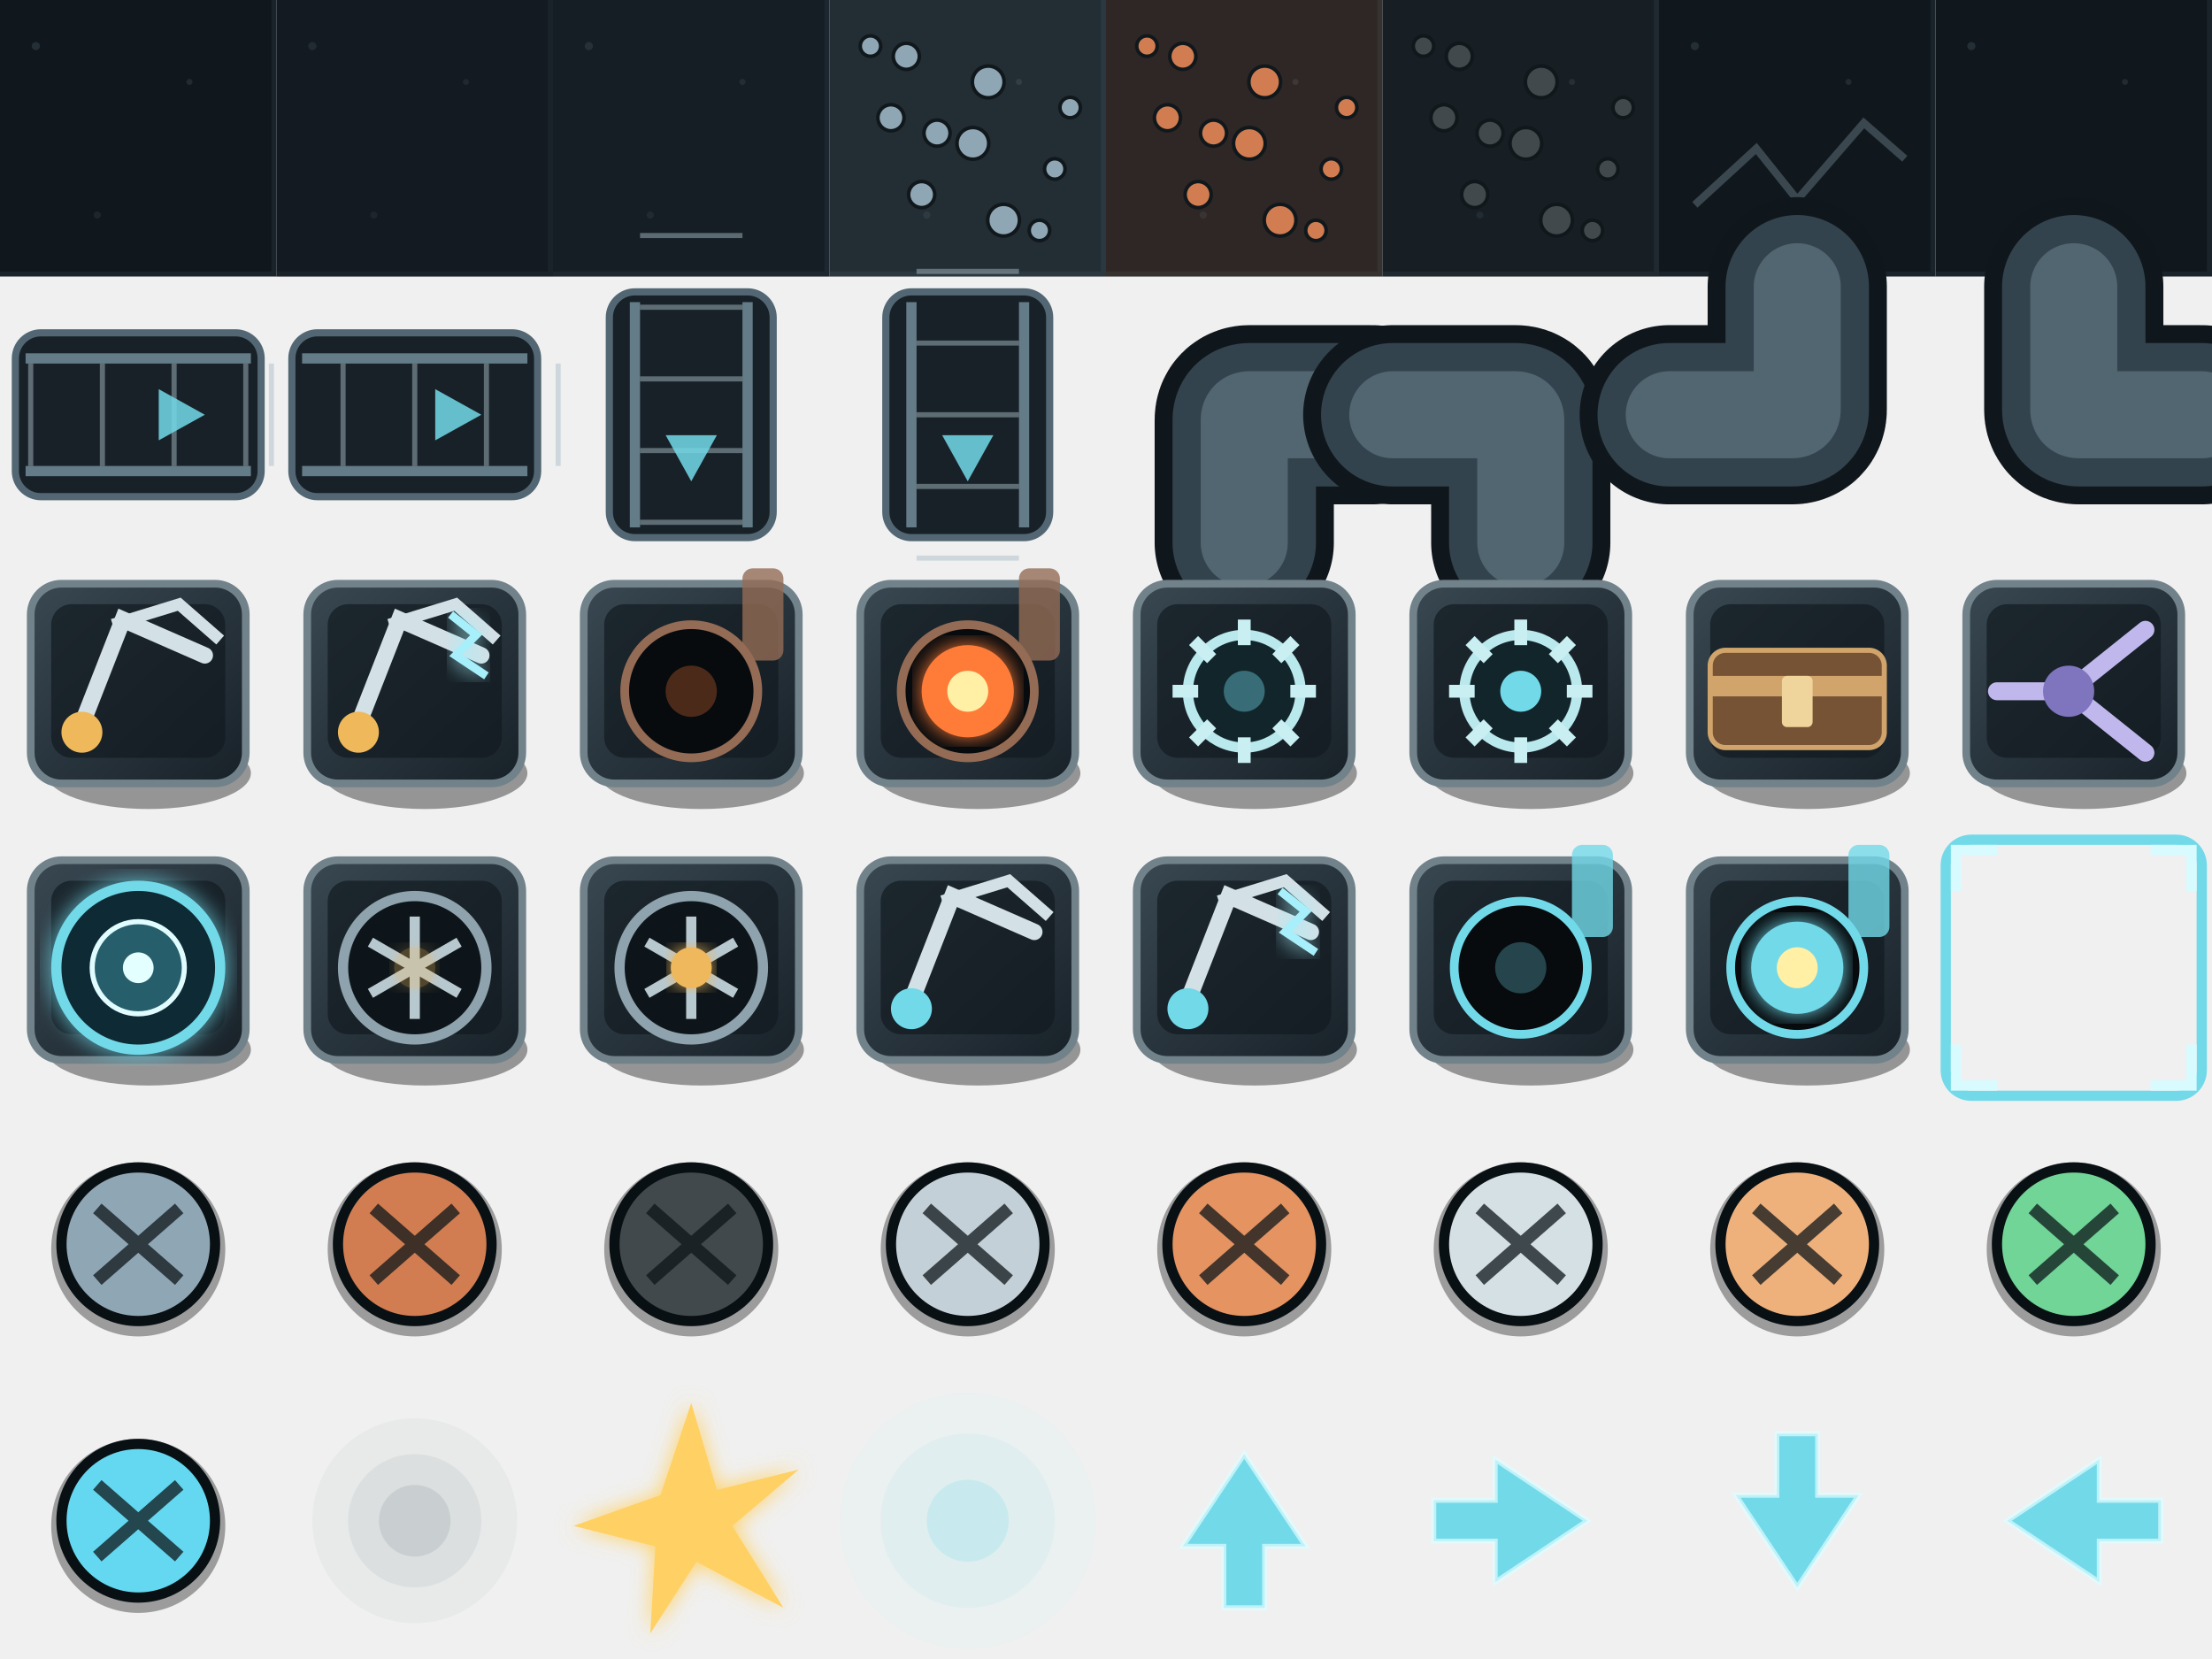
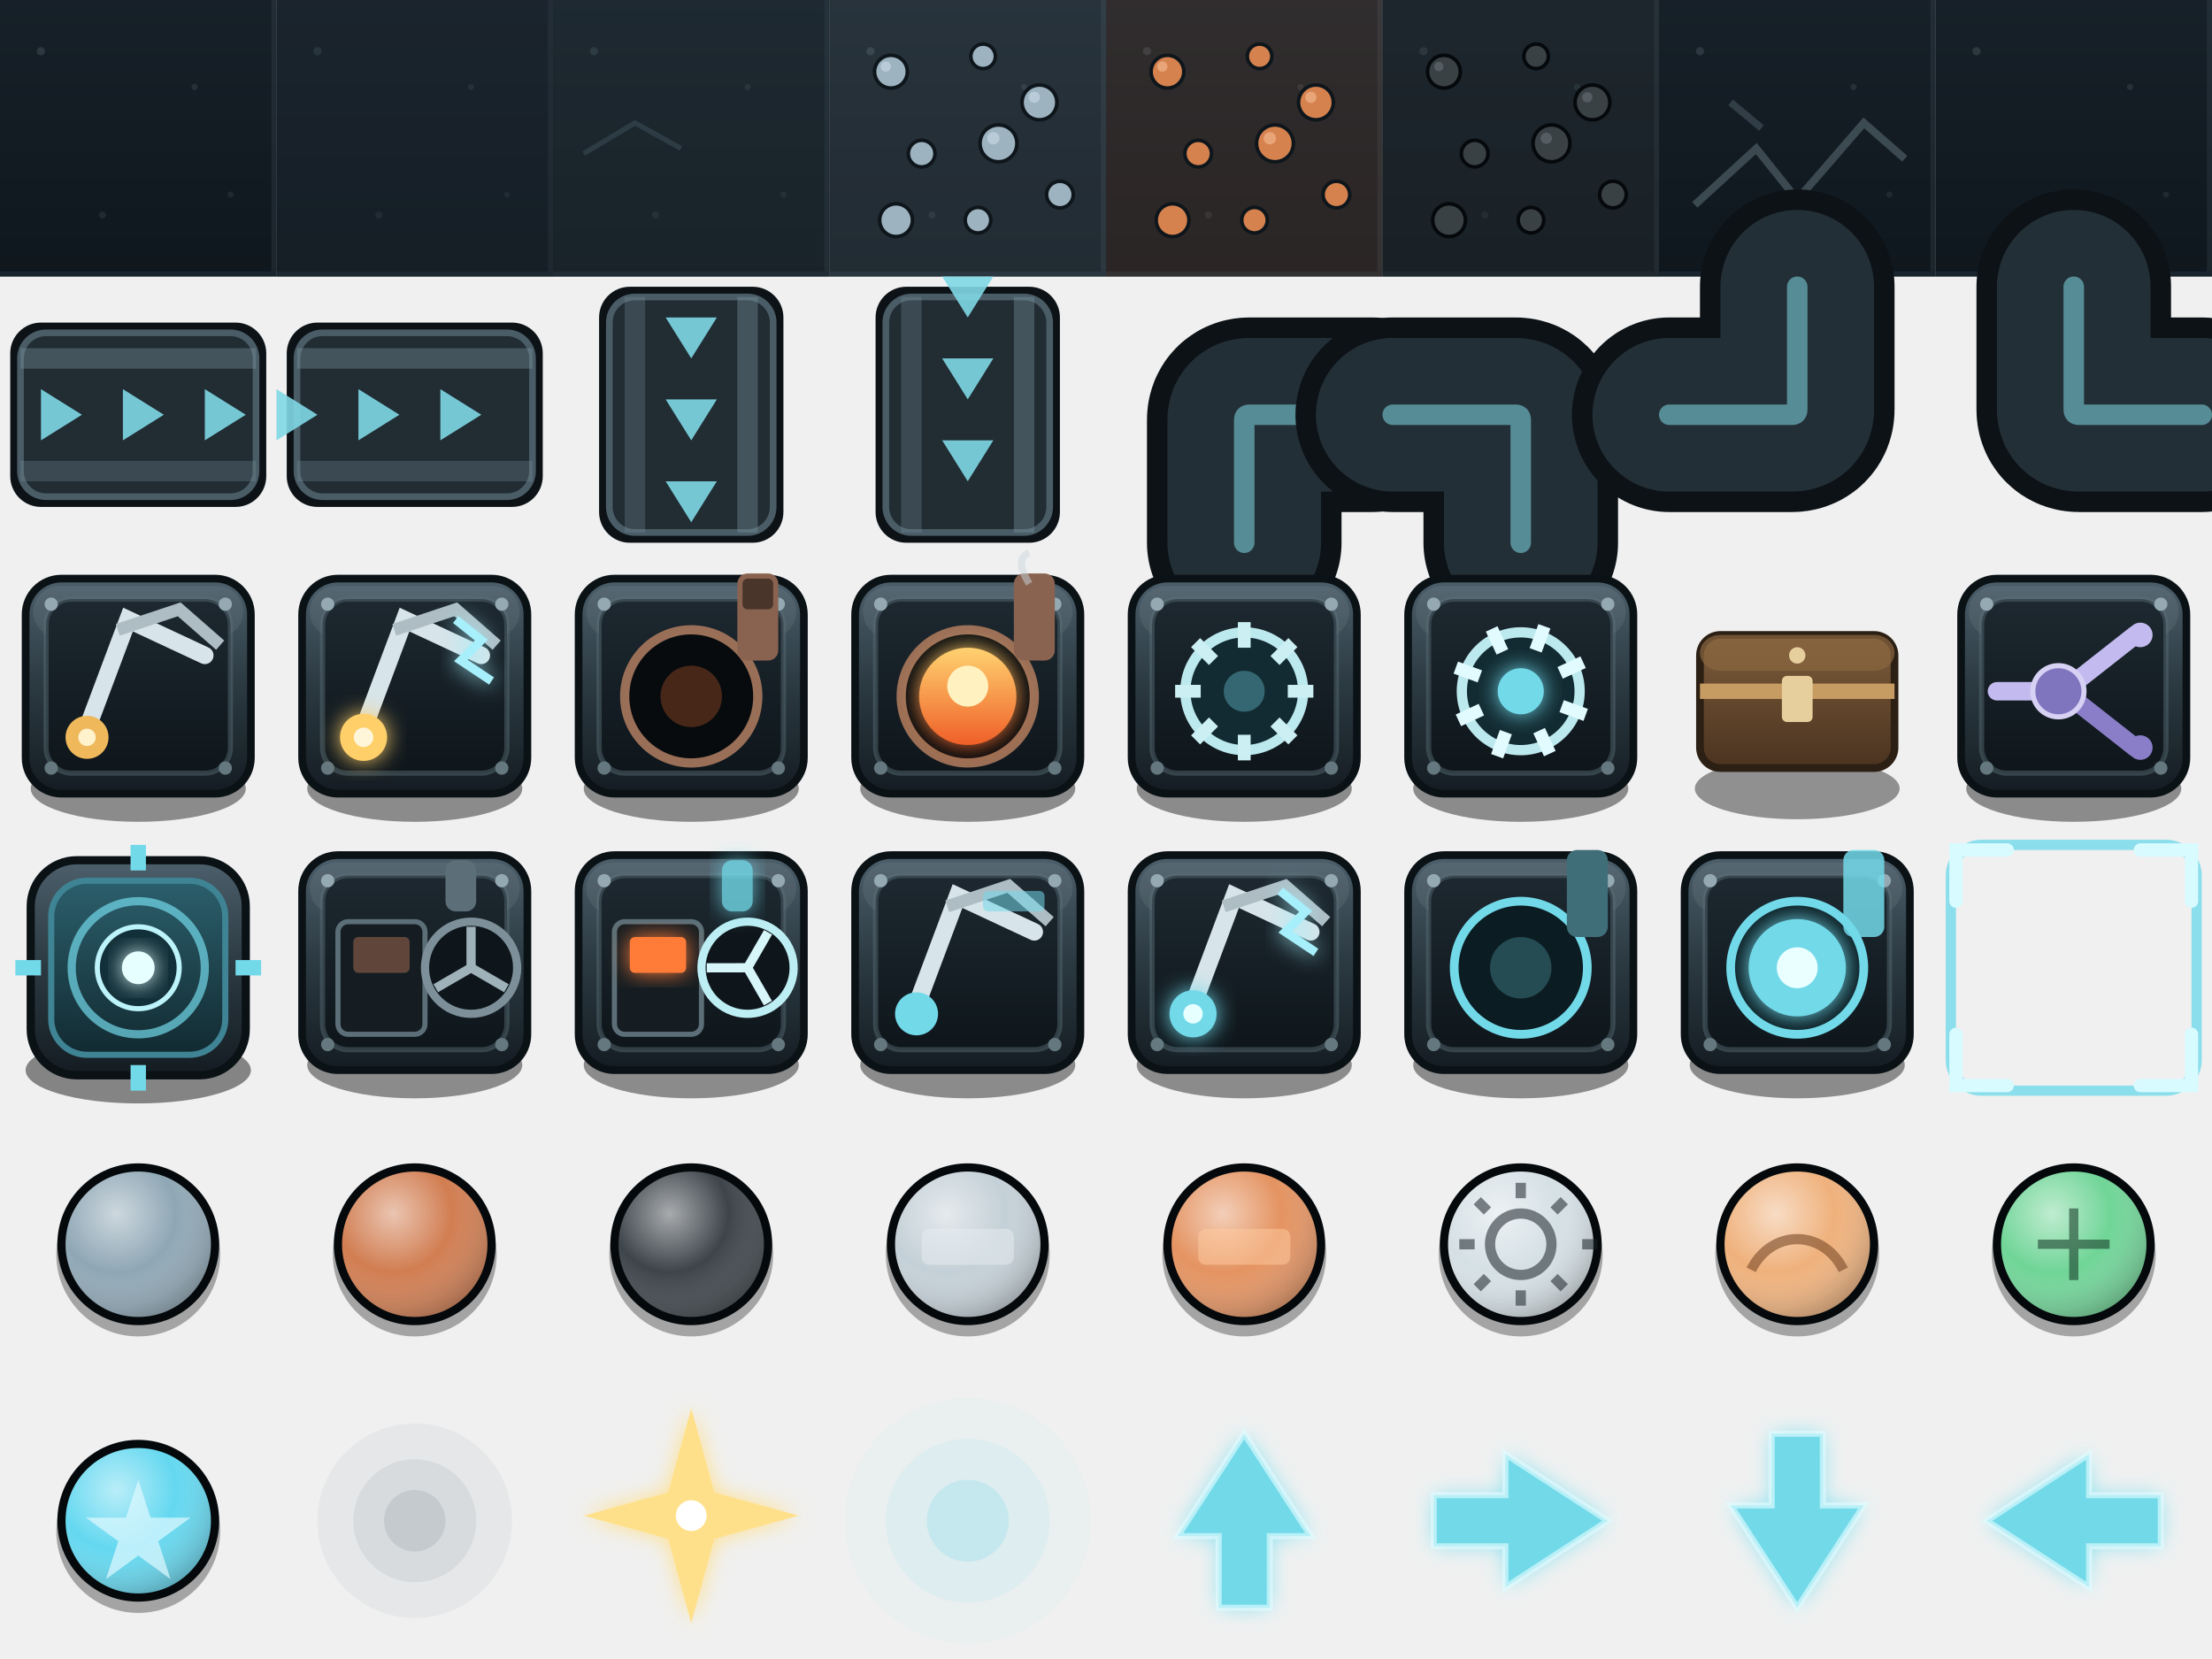
<svg xmlns="http://www.w3.org/2000/svg" width="432" height="324" viewBox="0 0 432 324">
  <defs>
-     <linearGradient id="metal" x1="0" y1="0" x2="1" y2="1">
-       <stop stop-color="#394852" />
-       <stop offset="1" stop-color="#182128" />
-     </linearGradient>
-     <linearGradient id="cyan" x1="0" y1="0" x2="1" y2="1">
-       <stop stop-color="#397887" />
-       <stop offset="1" stop-color="#142a32" />
-     </linearGradient>
-     <linearGradient id="burn" x1="0" y1="0" x2="0" y2="1">
-       <stop stop-color="#ffca63" />
-       <stop offset="1" stop-color="#ef632d" />
-     </linearGradient>
-     <filter id="glow">
-       <feGaussianBlur stdDeviation="2" result="b" />
+     <linearGradient id="gMetal" x1="0" y1="0" x2="0" y2="1">
+       <stop stop-color="#4c5f6b" />
+       <stop offset=".5" stop-color="#2b3941" />
+       <stop offset="1" stop-color="#141c22" />
+     </linearGradient>
+     <linearGradient id="gPanel" x1="0" y1="0" x2="0" y2="1">
+       <stop stop-color="#1d2830" />
+       <stop offset="1" stop-color="#0e161b" />
+     </linearGradient>
+     <linearGradient id="gCyan" x1="0" y1="0" x2="0" y2="1">
+       <stop stop-color="#2b5f6c" />
+       <stop offset="1" stop-color="#122a31" />
+     </linearGradient>
+     <linearGradient id="gBurn" x1="0" y1="0" x2="0" y2="1">
+       <stop stop-color="#ffd270" />
+       <stop offset="1" stop-color="#ef5f28" />
+     </linearGradient>
+     <linearGradient id="gWood" x1="0" y1="0" x2="0" y2="1">
+       <stop stop-color="#7d5c3a" />
+       <stop offset="1" stop-color="#4a3320" />
+     </linearGradient>
+     <linearGradient id="gGen" x1="0" y1="0" x2="0" y2="1">
+       <stop stop-color="#556570" />
+       <stop offset="1" stop-color="#1c262c" />
+     </linearGradient>
+     <radialGradient id="gSphere" cx=".36" cy=".3" r=".85">
+       <stop offset="0" stop-color="#ffffff" stop-opacity=".55" />
+       <stop offset=".45" stop-color="#ffffff" stop-opacity="0" />
+       <stop offset="1" stop-color="#000000" stop-opacity=".45" />
+     </radialGradient>
+     <filter id="glow" x="-40%" y="-40%" width="180%" height="180%">
+       <feGaussianBlur stdDeviation="2.1" result="b" />
      <feMerge>
        <feMergeNode in="b" />
        <feMergeNode in="SourceGraphic" />
      </feMerge>
    </filter>
    <g id="tile">
-       <rect width="54" height="54" fill="#10171d" />
-       <path d="M0 53.5H54M53.5 0V54" stroke="#66808c" stroke-opacity=".12" />
-       <circle cx="7" cy="9" r=".8" fill="#7d97a3" opacity=".18" />
-       <circle cx="37" cy="16" r=".6" fill="#7d97a3" opacity=".15" />
-       <circle cx="19" cy="42" r=".7" fill="#7d97a3" opacity=".12" />
+       <rect width="54" height="54" fill="#101820" />
+       <rect width="54" height="54" fill="url(#gPanel)" opacity=".5" />
+       <path d="M0 53.5H54M53.5 0V54" stroke="#66808c" stroke-opacity=".14" />
+       <circle cx="8" cy="10" r=".8" fill="#8299a4" opacity=".2" />
+       <circle cx="38" cy="17" r=".6" fill="#8299a4" opacity=".16" />
+       <circle cx="20" cy="42" r=".7" fill="#8299a4" opacity=".13" />
+       <circle cx="45" cy="38" r=".6" fill="#8299a4" opacity=".12" />
    </g>
    <g id="machine">
-       <ellipse cx="29" cy="43" rx="20" ry="7" fill="#000" opacity=".38" />
-       <rect x="6" y="6" width="42" height="39" rx="6" fill="url(#metal)" stroke="#71828a" stroke-width="1.5" />
-       <rect x="10" y="10" width="34" height="30" rx="4" fill="#11191f" opacity=".7" />
-     </g>
-     <g id="belt">
-       <rect x="3" y="11" width="48" height="32" rx="5" fill="#182128" stroke="#526773" stroke-width="1.4" />
-       <path d="M5 16H49M5 38H49" stroke="#647c87" stroke-width="2" />
-     </g>
-     <g id="item">
-       <circle cx="27" cy="28" r="17" fill="#000" opacity=".35" />
-       <circle cx="27" cy="27" r="15" fill="currentColor" stroke="#091014" stroke-width="2" />
-       <path d="M19 20l16 14M35 20L19 34" stroke="#0d151a" stroke-width="2.5" opacity=".75" />
+       <ellipse cx="27" cy="46" rx="21" ry="6.5" fill="#000" opacity=".42" />
+       <rect x="5" y="5" width="44" height="42" rx="7" fill="url(#gMetal)" stroke="#0b1216" stroke-width="1.5" />
+       <rect x="6.5" y="6.5" width="41" height="10" rx="5" fill="#ffffff" opacity=".07" />
+       <rect x="9" y="9" width="36" height="34" rx="5" fill="url(#gPanel)" stroke="#5c7079" stroke-opacity=".45" />
+       <circle cx="10" cy="10" r="1.3" fill="#94a9b2" />
+       <circle cx="44" cy="10" r="1.3" fill="#94a9b2" />
+       <circle cx="10" cy="42" r="1.3" fill="#65787f" />
+       <circle cx="44" cy="42" r="1.3" fill="#65787f" />
+     </g>
+     <g id="beltbase">
+       <rect x="2" y="9" width="50" height="36" rx="6" fill="#0c1216" />
+       <rect x="4" y="11" width="46" height="32" rx="5" fill="#212c33" stroke="#4a5d67" stroke-width="1.3" />
+       <rect x="4" y="14" width="46" height="4" fill="#78909c" opacity=".4" />
+       <rect x="4" y="36" width="46" height="4" fill="#78909c" opacity=".3" />
+     </g>
+     <g id="sphere">
+       <circle cx="27" cy="29" r="16" fill="#000" opacity=".32" />
+       <circle cx="27" cy="27" r="15" fill="currentColor" />
+       <circle cx="27" cy="27" r="15" fill="url(#gSphere)" />
+       <circle cx="27" cy="27" r="15" fill="none" stroke="#05090c" stroke-width="1.6" />
    </g>
  </defs>
  <g transform="translate(0 0)">
    <use href="#tile" />
  </g>
  <g transform="translate(54 0)">
    <use href="#tile" />
-     <rect width="54" height="54" fill="#1b252c" opacity=".25" />
+     <rect width="54" height="54" fill="#23303a" opacity=".28" />
  </g>
  <g transform="translate(108 0)">
    <use href="#tile" />
-     <rect width="54" height="54" fill="#293640" opacity=".22" />
+     <rect width="54" height="54" fill="#31404b" opacity=".26" />
+     <path d="M6 30l10-6 9 5" fill="none" stroke="#4a5d68" stroke-opacity=".4" />
  </g>
  <g transform="translate(162 0)">
    <use href="#tile" />
-     <rect width="54" height="54" fill="#8fa7b5" opacity=".16" />
-     <circle cx="8" cy="9" r="2.0" fill="#8fa7b5" stroke="#11181c" stroke-width=".7" />
-     <circle cx="21" cy="26" r="2.55" fill="#8fa7b5" stroke="#11181c" stroke-width=".7" />
-     <circle cx="34" cy="43" r="3.1" fill="#8fa7b5" stroke="#11181c" stroke-width=".7" />
-     <circle cx="47" cy="21" r="2.0" fill="#8fa7b5" stroke="#11181c" stroke-width=".7" />
-     <circle cx="18" cy="38" r="2.55" fill="#8fa7b5" stroke="#11181c" stroke-width=".7" />
-     <circle cx="31" cy="16" r="3.1" fill="#8fa7b5" stroke="#11181c" stroke-width=".7" />
-     <circle cx="44" cy="33" r="2.0" fill="#8fa7b5" stroke="#11181c" stroke-width=".7" />
-     <circle cx="15" cy="11" r="2.55" fill="#8fa7b5" stroke="#11181c" stroke-width=".7" />
-     <circle cx="28" cy="28" r="3.1" fill="#8fa7b5" stroke="#11181c" stroke-width=".7" />
-     <circle cx="41" cy="45" r="2.0" fill="#8fa7b5" stroke="#11181c" stroke-width=".7" />
-     <circle cx="12" cy="23" r="2.55" fill="#8fa7b5" stroke="#11181c" stroke-width=".7" />
+     <rect width="54" height="54" fill="#8fa7b5" opacity=".14" />
+     <g fill="#9db3c0" stroke="#0e161b" stroke-width=".7">
+       <circle cx="12" cy="14" r="3.2" />
+       <circle cx="30" cy="11" r="2.4" />
+       <circle cx="41" cy="20" r="3.4" />
+       <circle cx="18" cy="30" r="2.6" />
+       <circle cx="33" cy="28" r="3.6" />
+       <circle cx="45" cy="38" r="2.6" />
+       <circle cx="13" cy="43" r="3.2" />
+       <circle cx="29" cy="43" r="2.5" />
+     </g>
+     <g fill="#c4d5df" opacity=".7">
+       <circle cx="11" cy="13" r="1" />
+       <circle cx="40" cy="19" r="1.1" />
+       <circle cx="32" cy="27" r="1.2" />
+     </g>
  </g>
  <g transform="translate(216 0)">
    <use href="#tile" />
-     <rect width="54" height="54" fill="#d17d51" opacity=".16" />
-     <circle cx="8" cy="9" r="2.0" fill="#d17d51" stroke="#11181c" stroke-width=".7" />
-     <circle cx="21" cy="26" r="2.55" fill="#d17d51" stroke="#11181c" stroke-width=".7" />
-     <circle cx="34" cy="43" r="3.1" fill="#d17d51" stroke="#11181c" stroke-width=".7" />
-     <circle cx="47" cy="21" r="2.0" fill="#d17d51" stroke="#11181c" stroke-width=".7" />
-     <circle cx="18" cy="38" r="2.55" fill="#d17d51" stroke="#11181c" stroke-width=".7" />
-     <circle cx="31" cy="16" r="3.1" fill="#d17d51" stroke="#11181c" stroke-width=".7" />
-     <circle cx="44" cy="33" r="2.0" fill="#d17d51" stroke="#11181c" stroke-width=".7" />
-     <circle cx="15" cy="11" r="2.55" fill="#d17d51" stroke="#11181c" stroke-width=".7" />
-     <circle cx="28" cy="28" r="3.1" fill="#d17d51" stroke="#11181c" stroke-width=".7" />
-     <circle cx="41" cy="45" r="2.0" fill="#d17d51" stroke="#11181c" stroke-width=".7" />
-     <circle cx="12" cy="23" r="2.55" fill="#d17d51" stroke="#11181c" stroke-width=".7" />
+     <rect width="54" height="54" fill="#d17d51" opacity=".14" />
+     <g fill="#d6824f" stroke="#0e161b" stroke-width=".7">
+       <circle cx="12" cy="14" r="3.2" />
+       <circle cx="30" cy="11" r="2.4" />
+       <circle cx="41" cy="20" r="3.4" />
+       <circle cx="18" cy="30" r="2.6" />
+       <circle cx="33" cy="28" r="3.6" />
+       <circle cx="45" cy="38" r="2.6" />
+       <circle cx="13" cy="43" r="3.2" />
+       <circle cx="29" cy="43" r="2.5" />
+     </g>
+     <g fill="#f0b489" opacity=".7">
+       <circle cx="11" cy="13" r="1" />
+       <circle cx="40" cy="19" r="1.1" />
+       <circle cx="32" cy="27" r="1.2" />
+     </g>
  </g>
  <g transform="translate(270 0)">
    <use href="#tile" />
-     <rect width="54" height="54" fill="#42494d" opacity=".16" />
-     <circle cx="8" cy="9" r="2.0" fill="#42494d" stroke="#11181c" stroke-width=".7" />
-     <circle cx="21" cy="26" r="2.55" fill="#42494d" stroke="#11181c" stroke-width=".7" />
-     <circle cx="34" cy="43" r="3.1" fill="#42494d" stroke="#11181c" stroke-width=".7" />
-     <circle cx="47" cy="21" r="2.0" fill="#42494d" stroke="#11181c" stroke-width=".7" />
-     <circle cx="18" cy="38" r="2.55" fill="#42494d" stroke="#11181c" stroke-width=".7" />
-     <circle cx="31" cy="16" r="3.1" fill="#42494d" stroke="#11181c" stroke-width=".7" />
-     <circle cx="44" cy="33" r="2.0" fill="#42494d" stroke="#11181c" stroke-width=".7" />
-     <circle cx="15" cy="11" r="2.55" fill="#42494d" stroke="#11181c" stroke-width=".7" />
-     <circle cx="28" cy="28" r="3.1" fill="#42494d" stroke="#11181c" stroke-width=".7" />
-     <circle cx="41" cy="45" r="2.0" fill="#42494d" stroke="#11181c" stroke-width=".7" />
-     <circle cx="12" cy="23" r="2.55" fill="#42494d" stroke="#11181c" stroke-width=".7" />
+     <rect width="54" height="54" fill="#2e353a" opacity=".3" />
+     <g fill="#3a4145" stroke="#05090c" stroke-width=".7">
+       <circle cx="12" cy="14" r="3.2" />
+       <circle cx="30" cy="11" r="2.4" />
+       <circle cx="41" cy="20" r="3.4" />
+       <circle cx="18" cy="30" r="2.6" />
+       <circle cx="33" cy="28" r="3.6" />
+       <circle cx="45" cy="38" r="2.6" />
+       <circle cx="13" cy="43" r="3.2" />
+       <circle cx="29" cy="43" r="2.5" />
+     </g>
+     <g fill="#6b757a" opacity=".55">
+       <circle cx="11" cy="13" r=".9" />
+       <circle cx="40" cy="19" r="1" />
+       <circle cx="32" cy="27" r="1.1" />
+     </g>
  </g>
  <g transform="translate(324 0)">
    <use href="#tile" />
    <path d="M7 40l12-11 8 10 13-15 8 7" fill="none" stroke="#7b8e98" stroke-opacity=".4" stroke-width="1.5" />
+     <path d="M14 20l6 5" stroke="#6a7d86" stroke-opacity=".35" stroke-width="1.4" />
  </g>
  <g transform="translate(378 0)">
    <use href="#tile" />
  </g>
  <g transform="translate(0 54)">
-     <g transform="rotate(0 27 27)">
-       <use href="#belt" />
-       <path d="M-8 17v20" stroke="#a9bdc6" stroke-opacity=".48" />
-       <path d="M6 17v20" stroke="#a9bdc6" stroke-opacity=".48" />
-       <path d="M20 17v20" stroke="#a9bdc6" stroke-opacity=".48" />
-       <path d="M34 17v20" stroke="#a9bdc6" stroke-opacity=".48" />
-       <path d="M48 17v20" stroke="#a9bdc6" stroke-opacity=".48" />
-       <path d="M62 17v20" stroke="#a9bdc6" stroke-opacity=".48" />
-       <path d="M31 22l9 5-9 5z" fill="#72d9e9" opacity=".85" />
+     <use href="#beltbase" />
+     <g fill="#7fd8e6" opacity=".9">
+       <path d="M8 22l8 5-8 5z" />
+       <path d="M24 22l8 5-8 5z" />
+       <path d="M40 22l8 5-8 5z" />
    </g>
  </g>
  <g transform="translate(54 54)">
-     <g transform="rotate(0 27 27)">
-       <use href="#belt" />
-       <path d="M-1 17v20" stroke="#a9bdc6" stroke-opacity=".48" />
-       <path d="M13 17v20" stroke="#a9bdc6" stroke-opacity=".48" />
-       <path d="M27 17v20" stroke="#a9bdc6" stroke-opacity=".48" />
-       <path d="M41 17v20" stroke="#a9bdc6" stroke-opacity=".48" />
-       <path d="M55 17v20" stroke="#a9bdc6" stroke-opacity=".48" />
-       <path d="M31 22l9 5-9 5z" fill="#72d9e9" opacity=".85" />
+     <use href="#beltbase" />
+     <g fill="#7fd8e6" opacity=".9">
+       <path d="M16 22l8 5-8 5z" />
+       <path d="M32 22l8 5-8 5z" />
+       <path d="M0 22l8 5-8 5z" />
    </g>
  </g>
  <g transform="translate(108 54)">
    <g transform="rotate(90 27 27)">
-       <use href="#belt" />
-       <path d="M-8 17v20" stroke="#a9bdc6" stroke-opacity=".48" />
-       <path d="M6 17v20" stroke="#a9bdc6" stroke-opacity=".48" />
-       <path d="M20 17v20" stroke="#a9bdc6" stroke-opacity=".48" />
-       <path d="M34 17v20" stroke="#a9bdc6" stroke-opacity=".48" />
-       <path d="M48 17v20" stroke="#a9bdc6" stroke-opacity=".48" />
-       <path d="M62 17v20" stroke="#a9bdc6" stroke-opacity=".48" />
-       <path d="M31 22l9 5-9 5z" fill="#72d9e9" opacity=".85" />
+       <use href="#beltbase" />
+       <g fill="#7fd8e6" opacity=".9">
+         <path d="M8 22l8 5-8 5z" />
+         <path d="M24 22l8 5-8 5z" />
+         <path d="M40 22l8 5-8 5z" />
+       </g>
    </g>
  </g>
  <g transform="translate(162 54)">
    <g transform="rotate(90 27 27)">
-       <use href="#belt" />
-       <path d="M-1 17v20" stroke="#a9bdc6" stroke-opacity=".48" />
-       <path d="M13 17v20" stroke="#a9bdc6" stroke-opacity=".48" />
-       <path d="M27 17v20" stroke="#a9bdc6" stroke-opacity=".48" />
-       <path d="M41 17v20" stroke="#a9bdc6" stroke-opacity=".48" />
-       <path d="M55 17v20" stroke="#a9bdc6" stroke-opacity=".48" />
-       <path d="M31 22l9 5-9 5z" fill="#72d9e9" opacity=".85" />
+       <use href="#beltbase" />
+       <g fill="#7fd8e6" opacity=".9">
+         <path d="M16 22l8 5-8 5z" />
+         <path d="M32 22l8 5-8 5z" />
+         <path d="M0 22l8 5-8 5z" />
+       </g>
    </g>
  </g>
  <g transform="translate(216 54)">
-     <path d="M27 52V28Q27 27 28 27H52" fill="none" stroke="#10171c" stroke-width="35" stroke-linecap="round" stroke-linejoin="round" />
-     <path d="M27 52V28Q27 27 28 27H52" fill="none" stroke="#33434d" stroke-width="28" stroke-linecap="round" stroke-linejoin="round" />
-     <path d="M27 52V28Q27 27 28 27H52" fill="none" stroke="#76909c" stroke-opacity=".45" stroke-width="17" stroke-linecap="round" stroke-linejoin="round" />
+     <path d="M27 52V28Q27 27 28 27H52" fill="none" stroke="#0c1216" stroke-width="38" stroke-linecap="round" stroke-linejoin="round" />
+     <path d="M27 52V28Q27 27 28 27H52" fill="none" stroke="#232f36" stroke-width="30" stroke-linecap="round" stroke-linejoin="round" />
+     <path d="M27 52V28Q27 27 28 27H52" fill="none" stroke="#7fd8e6" stroke-opacity=".55" stroke-width="4" stroke-linecap="round" />
  </g>
  <g transform="translate(270 54)">
-     <path d="M2 27H26Q27 27 27 28V52" fill="none" stroke="#10171c" stroke-width="35" stroke-linecap="round" stroke-linejoin="round" />
-     <path d="M2 27H26Q27 27 27 28V52" fill="none" stroke="#33434d" stroke-width="28" stroke-linecap="round" stroke-linejoin="round" />
-     <path d="M2 27H26Q27 27 27 28V52" fill="none" stroke="#76909c" stroke-opacity=".45" stroke-width="17" stroke-linecap="round" stroke-linejoin="round" />
+     <path d="M2 27H26Q27 27 27 28V52" fill="none" stroke="#0c1216" stroke-width="38" stroke-linecap="round" stroke-linejoin="round" />
+     <path d="M2 27H26Q27 27 27 28V52" fill="none" stroke="#232f36" stroke-width="30" stroke-linecap="round" stroke-linejoin="round" />
+     <path d="M2 27H26Q27 27 27 28V52" fill="none" stroke="#7fd8e6" stroke-opacity=".55" stroke-width="4" stroke-linecap="round" />
  </g>
  <g transform="translate(324 54)">
-     <path d="M27 2V26Q27 27 26 27H2" fill="none" stroke="#10171c" stroke-width="35" stroke-linecap="round" stroke-linejoin="round" />
-     <path d="M27 2V26Q27 27 26 27H2" fill="none" stroke="#33434d" stroke-width="28" stroke-linecap="round" stroke-linejoin="round" />
-     <path d="M27 2V26Q27 27 26 27H2" fill="none" stroke="#76909c" stroke-opacity=".45" stroke-width="17" stroke-linecap="round" stroke-linejoin="round" />
+     <path d="M27 2V26Q27 27 26 27H2" fill="none" stroke="#0c1216" stroke-width="38" stroke-linecap="round" stroke-linejoin="round" />
+     <path d="M27 2V26Q27 27 26 27H2" fill="none" stroke="#232f36" stroke-width="30" stroke-linecap="round" stroke-linejoin="round" />
+     <path d="M27 2V26Q27 27 26 27H2" fill="none" stroke="#7fd8e6" stroke-opacity=".55" stroke-width="4" stroke-linecap="round" />
  </g>
  <g transform="translate(378 54)">
-     <path d="M52 27H28Q27 27 27 26V2" fill="none" stroke="#10171c" stroke-width="35" stroke-linecap="round" stroke-linejoin="round" />
-     <path d="M52 27H28Q27 27 27 26V2" fill="none" stroke="#33434d" stroke-width="28" stroke-linecap="round" stroke-linejoin="round" />
-     <path d="M52 27H28Q27 27 27 26V2" fill="none" stroke="#76909c" stroke-opacity=".45" stroke-width="17" stroke-linecap="round" stroke-linejoin="round" />
+     <path d="M52 27H28Q27 27 27 26V2" fill="none" stroke="#0c1216" stroke-width="38" stroke-linecap="round" stroke-linejoin="round" />
+     <path d="M52 27H28Q27 27 27 26V2" fill="none" stroke="#232f36" stroke-width="30" stroke-linecap="round" stroke-linejoin="round" />
+     <path d="M52 27H28Q27 27 27 26V2" fill="none" stroke="#7fd8e6" stroke-opacity=".55" stroke-width="4" stroke-linecap="round" />
  </g>
  <g transform="translate(0 108)">
    <use href="#machine" />
-     <path d="M15 36l9-23 16 7" fill="none" stroke="#d3e0e5" stroke-width="3.2" stroke-linecap="round" />
-     <path d="M22 14l13-4 8 7" fill="none" stroke="#d3e0e5" stroke-width="2.3" />
-     <circle cx="16" cy="35" r="4" fill="#efb85b" />
+     <path d="M16 37l9-24 15 7" fill="none" stroke="#d7e4e9" stroke-width="3.4" stroke-linecap="round" />
+     <path d="M23 15l12-4 8 7" fill="none" stroke="#aebdc4" stroke-width="2.4" />
+     <circle cx="17" cy="36" r="4.2" fill="#efb85b" />
+     <circle cx="17" cy="36" r="1.7" fill="#fff2cc" />
  </g>
  <g transform="translate(54 108)">
    <use href="#machine" />
-     <path d="M15 36l9-23 16 7" fill="none" stroke="#d3e0e5" stroke-width="3.2" stroke-linecap="round" />
-     <path d="M22 14l13-4 8 7" fill="none" stroke="#d3e0e5" stroke-width="2.3" />
-     <circle cx="16" cy="35" r="4" fill="#efb85b" />
-     <path d="M34 12l5 4-4 4 6 4" fill="none" stroke="#a7effa" stroke-width="1.6" filter="url(#glow)" />
+     <path d="M16 37l9-24 15 7" fill="none" stroke="#d7e4e9" stroke-width="3.4" stroke-linecap="round" />
+     <path d="M23 15l12-4 8 7" fill="none" stroke="#aebdc4" stroke-width="2.4" />
+     <circle cx="17" cy="36" r="4.6" fill="#ffcf6b" filter="url(#glow)" />
+     <circle cx="17" cy="36" r="1.9" fill="#fff6da" />
+     <path d="M35 13l5 4-4 4 6 4" fill="none" stroke="#a7effa" stroke-width="1.7" filter="url(#glow)" />
+   </g>
+   <g transform="translate(108 108)">
+     <use href="#machine" />
+     <circle cx="27" cy="28" r="13" fill="#070b0e" stroke="#9a6f57" stroke-width="1.8" />
+     <circle cx="27" cy="28" r="6" fill="#ff7b38" opacity=".26" />
+     <rect x="36" y="4" width="8" height="17" rx="2" fill="#8a6350" />
+     <rect x="37" y="5" width="6" height="6" rx="1" fill="#4a352a" />
+   </g>
+   <g transform="translate(162 108)">
+     <use href="#machine" />
+     <circle cx="27" cy="28" r="13" fill="#070b0e" stroke="#9a6f57" stroke-width="1.8" />
+     <circle cx="27" cy="28" r="9.5" fill="url(#gBurn)" filter="url(#glow)" />
+     <circle cx="27" cy="26" r="4" fill="#fff2c0" />
+     <rect x="36" y="4" width="8" height="17" rx="2" fill="#8a6350" />
+     <path d="M39 6q-3 -5 0 -6" fill="none" stroke="#c9d6db" stroke-width="1.4" opacity=".5" />
+   </g>
+   <g transform="translate(216 108)">
+     <use href="#machine" />
+     <circle cx="27" cy="27" r="11.5" fill="#122a31" stroke="#bce9ee" stroke-width="2" />
+     <g stroke="#cbeff3" stroke-width="2.5">
+       <path d="M27 13.5v5" />
+       <path d="M40.5 27h-5" />
+       <path d="M27 40.5v-5" />
+       <path d="M13.5 27h5" />
+       <path d="M36.5 17.5l-3.5 3.5" />
+       <path d="M36.5 36.5l-3.5-3.5" />
+       <path d="M17.5 36.5l3.5-3.5" />
+       <path d="M17.5 17.5l3.5 3.5" />
+     </g>
+     <circle cx="27" cy="27" r="4" fill="#72d9e9" opacity=".35" />
+   </g>
+   <g transform="translate(270 108)">
+     <use href="#machine" />
+     <g transform="rotate(20 27 27)">
+       <circle cx="27" cy="27" r="11.5" fill="#122a31" stroke="#bce9ee" stroke-width="2" />
+       <g stroke="#e2fbff" stroke-width="2.5">
+         <path d="M27 13.5v5" />
+         <path d="M40.5 27h-5" />
+         <path d="M27 40.5v-5" />
+         <path d="M13.5 27h5" />
+         <path d="M36.5 17.5l-3.5 3.5" />
+         <path d="M36.5 36.5l-3.5-3.5" />
+         <path d="M17.5 36.5l3.5-3.5" />
+         <path d="M17.5 17.5l3.5 3.5" />
+       </g>
+     </g>
+     <circle cx="27" cy="27" r="4.5" fill="#72d9e9" filter="url(#glow)" />
+   </g>
+   <g transform="translate(324 108)">
+     <ellipse cx="27" cy="46" rx="20" ry="6" fill="#000" opacity=".4" />
+     <rect x="8" y="16" width="38" height="26" rx="4" fill="url(#gWood)" stroke="#2c1f13" stroke-width="1.5" />
+     <rect x="8" y="16" width="38" height="7" rx="4" fill="#8a6740" opacity=".7" />
+     <path d="M8 27h38" stroke="#c79c63" stroke-width="3" />
+     <rect x="24" y="24" width="6" height="9" rx="1" fill="#e6cf9d" />
+     <circle cx="27" cy="20" r="1.6" fill="#e6cf9d" />
+   </g>
+   <g transform="translate(378 108)">
+     <use href="#machine" />
+     <path d="M12 27h13l14-11" fill="none" stroke="#c3bbef" stroke-width="3.6" stroke-linecap="round" />
+     <path d="M25 27l14 11" fill="none" stroke="#8a7ec8" stroke-width="3.6" stroke-linecap="round" />
+     <circle cx="24" cy="27" r="5" fill="#7f74be" stroke="#d7d1f4" />
+     <circle cx="40" cy="16" r="2.4" fill="#c3bbef" />
+     <circle cx="40" cy="38" r="2.4" fill="#8a7ec8" />
+   </g>
+   <g transform="translate(0 162)">
+     <ellipse cx="27" cy="47" rx="22" ry="6.5" fill="#000" opacity=".45" />
+     <rect x="6" y="6" width="42" height="42" rx="9" fill="url(#gMetal)" stroke="#0b1216" stroke-width="1.6" />
+     <rect x="10" y="10" width="34" height="34" rx="7" fill="url(#gCyan)" stroke="#3f8494" stroke-width="1.2" />
+     <circle cx="27" cy="27" r="13" fill="none" stroke="#72d9e9" stroke-width="1.6" opacity=".7" />
+     <circle cx="27" cy="27" r="8" fill="#123039" stroke="#bdf3fa" />
+     <circle cx="27" cy="27" r="3.2" fill="#e6ffff" filter="url(#glow)" />
+     <g fill="#72d9e9">
+       <rect x="25.5" y="3" width="3" height="5" />
+       <rect x="25.5" y="46" width="3" height="5" />
+       <rect x="3" y="25.5" width="5" height="3" />
+       <rect x="46" y="25.5" width="5" height="3" />
+     </g>
+   </g>
+   <g transform="translate(54 162)">
+     <use href="#machine" />
+     <rect x="12" y="18" width="17" height="22" rx="2" fill="#151d22" stroke="#5c6f78" />
+     <rect x="15" y="21" width="11" height="7" rx="1" fill="#60463a" />
+     <circle cx="38" cy="27" r="9" fill="#0e161b" stroke="#7d9099" stroke-width="1.6" />
+     <g stroke="#9fb2ba" stroke-width="1.8">
+       <path d="M38 27v-8" />
+       <path d="M38 27l6.9 4" />
+       <path d="M38 27l-6.9 4" />
+     </g>
+     <rect x="33" y="6" width="6" height="10" rx="2" fill="#5c6f78" />
+   </g>
+   <g transform="translate(108 162)">
+     <use href="#machine" />
+     <rect x="12" y="18" width="17" height="22" rx="2" fill="#151d22" stroke="#5c6f78" />
+     <rect x="15" y="21" width="11" height="7" rx="1" fill="#ff7b38" filter="url(#glow)" />
+     <g transform="rotate(30 38 27)">
+       <circle cx="38" cy="27" r="9" fill="#0e161b" stroke="#bdeef4" stroke-width="1.6" />
+       <g stroke="#d6f6fa" stroke-width="1.8">
+         <path d="M38 27v-8" />
+         <path d="M38 27l6.9 4" />
+         <path d="M38 27l-6.9 4" />
+       </g>
+     </g>
+     <rect x="33" y="6" width="6" height="10" rx="2" fill="#72d9e9" opacity=".8" filter="url(#glow)" />
  </g>
  <g transform="translate(162 162)">
    <use href="#machine" />
-     <path d="M15 36l9-23 16 7" fill="none" stroke="#d3e0e5" stroke-width="3.2" stroke-linecap="round" />
-     <path d="M22 14l13-4 8 7" fill="none" stroke="#d3e0e5" stroke-width="2.3" />
-     <circle cx="16" cy="35" r="4" fill="#72d9e9" />
+     <path d="M16 37l9-24 15 7" fill="none" stroke="#d7e4e9" stroke-width="3.4" stroke-linecap="round" />
+     <path d="M23 15l12-4 8 7" fill="none" stroke="#aebdc4" stroke-width="2.4" />
+     <circle cx="17" cy="36" r="4.2" fill="#72d9e9" />
+     <rect x="30" y="12" width="12" height="4" rx="1" fill="#72d9e9" opacity=".55" />
  </g>
  <g transform="translate(216 162)">
    <use href="#machine" />
-     <path d="M15 36l9-23 16 7" fill="none" stroke="#d3e0e5" stroke-width="3.2" stroke-linecap="round" />
-     <path d="M22 14l13-4 8 7" fill="none" stroke="#d3e0e5" stroke-width="2.3" />
-     <circle cx="16" cy="35" r="4" fill="#72d9e9" />
-     <path d="M34 12l5 4-4 4 6 4" fill="none" stroke="#a7effa" stroke-width="1.6" filter="url(#glow)" />
-   </g>
-   <g transform="translate(108 108)">
-     <use href="#machine" />
-     <circle cx="27" cy="27" r="13" fill="#070b0e" stroke="#946b55" stroke-width="1.7" />
-     <circle cx="27" cy="27" r="5" fill="#ff7b38" opacity=".28" />
-     <rect x="37" y="3" width="8" height="18" rx="2" fill="#946b55" opacity=".8" />
-   </g>
-   <g transform="translate(162 108)">
-     <use href="#machine" />
-     <circle cx="27" cy="27" r="13" fill="#070b0e" stroke="#946b55" stroke-width="1.7" />
-     <circle cx="27" cy="27" r="9" fill="#ff7b38" filter="url(#glow)" />
-     <circle cx="27" cy="27" r="4" fill="#fff0a6" />
-     <rect x="37" y="3" width="8" height="18" rx="2" fill="#946b55" opacity=".8" />
+     <path d="M16 37l9-24 15 7" fill="none" stroke="#d7e4e9" stroke-width="3.4" stroke-linecap="round" />
+     <path d="M23 15l12-4 8 7" fill="none" stroke="#aebdc4" stroke-width="2.4" />
+     <circle cx="17" cy="36" r="4.6" fill="#72d9e9" filter="url(#glow)" />
+     <circle cx="17" cy="36" r="1.9" fill="#e6ffff" />
+     <path d="M34 12l5 4-4 4 6 4" fill="none" stroke="#a7effa" stroke-width="1.7" filter="url(#glow)" />
  </g>
  <g transform="translate(270 162)">
    <use href="#machine" />
-     <circle cx="27" cy="27" r="13" fill="#070b0e" stroke="#72d9e9" stroke-width="1.7" />
-     <circle cx="27" cy="27" r="5" fill="#72d9e9" opacity=".28" />
-     <rect x="37" y="3" width="8" height="18" rx="2" fill="#72d9e9" opacity=".8" />
+     <circle cx="27" cy="27" r="13" fill="#0b1c22" stroke="#72d9e9" stroke-width="1.7" />
+     <circle cx="27" cy="27" r="6" fill="#72d9e9" opacity=".25" />
+     <rect x="36" y="4" width="8" height="17" rx="2" fill="#3f6d78" />
  </g>
  <g transform="translate(324 162)">
    <use href="#machine" />
-     <circle cx="27" cy="27" r="13" fill="#070b0e" stroke="#72d9e9" stroke-width="1.7" />
-     <circle cx="27" cy="27" r="9" fill="#72d9e9" filter="url(#glow)" />
-     <circle cx="27" cy="27" r="4" fill="#fff0a6" />
-     <rect x="37" y="3" width="8" height="18" rx="2" fill="#72d9e9" opacity=".8" />
-   </g>
-   <g transform="translate(216 108)">
-     <use href="#machine" />
-     <circle cx="27" cy="27" r="11" fill="#11252b" stroke="#b9e8ed" stroke-width="2" />
-     <path d="M27 13v5" transform="rotate(0 27 27)" stroke="#c9eff3" stroke-width="2.5" />
-     <path d="M27 13v5" transform="rotate(45 27 27)" stroke="#c9eff3" stroke-width="2.5" />
-     <path d="M27 13v5" transform="rotate(90 27 27)" stroke="#c9eff3" stroke-width="2.5" />
-     <path d="M27 13v5" transform="rotate(135 27 27)" stroke="#c9eff3" stroke-width="2.5" />
-     <path d="M27 13v5" transform="rotate(180 27 27)" stroke="#c9eff3" stroke-width="2.5" />
-     <path d="M27 13v5" transform="rotate(225 27 27)" stroke="#c9eff3" stroke-width="2.5" />
-     <path d="M27 13v5" transform="rotate(270 27 27)" stroke="#c9eff3" stroke-width="2.5" />
-     <path d="M27 13v5" transform="rotate(315 27 27)" stroke="#c9eff3" stroke-width="2.5" />
-     <circle cx="27" cy="27" r="4" fill="#72d9e9" opacity="0.4" />
-   </g>
-   <g transform="translate(270 108)">
-     <use href="#machine" />
-     <circle cx="27" cy="27" r="11" fill="#11252b" stroke="#b9e8ed" stroke-width="2" />
-     <path d="M27 13v5" transform="rotate(0 27 27)" stroke="#c9eff3" stroke-width="2.5" />
-     <path d="M27 13v5" transform="rotate(45 27 27)" stroke="#c9eff3" stroke-width="2.5" />
-     <path d="M27 13v5" transform="rotate(90 27 27)" stroke="#c9eff3" stroke-width="2.5" />
-     <path d="M27 13v5" transform="rotate(135 27 27)" stroke="#c9eff3" stroke-width="2.5" />
-     <path d="M27 13v5" transform="rotate(180 27 27)" stroke="#c9eff3" stroke-width="2.5" />
-     <path d="M27 13v5" transform="rotate(225 27 27)" stroke="#c9eff3" stroke-width="2.5" />
-     <path d="M27 13v5" transform="rotate(270 27 27)" stroke="#c9eff3" stroke-width="2.5" />
-     <path d="M27 13v5" transform="rotate(315 27 27)" stroke="#c9eff3" stroke-width="2.5" />
-     <circle cx="27" cy="27" r="4" fill="#72d9e9" opacity="1" />
-   </g>
-   <g transform="translate(324 108)">
-     <use href="#machine" />
-     <rect x="10" y="19" width="34" height="19" rx="3" fill="#755334" stroke="#d0a46b" />
-     <path d="M10 26h34" stroke="#d0a46b" stroke-width="4" />
-     <rect x="24" y="24" width="6" height="10" rx="1" fill="#efd49c" />
-   </g>
-   <g transform="translate(378 108)">
-     <use href="#machine" />
-     <path d="M12 27h14l15-12M26 27l15 12" fill="none" stroke="#c0b8ec" stroke-width="3.5" stroke-linecap="round" />
-     <circle cx="26" cy="27" r="5" fill="#7f74be" />
-   </g>
-   <g transform="translate(0 162)">
-     <use href="#machine" />
-     <circle cx="27" cy="27" r="16" fill="#102c35" stroke="#72d9e9" stroke-width="2" filter="url(#glow)" />
-     <circle cx="27" cy="27" r="9" fill="#265f6b" stroke="#e0fcff" />
-     <circle cx="27" cy="27" r="3" fill="#e4ffff" />
-   </g>
-   <g transform="translate(54 162)">
-     <use href="#machine" />
-     <circle cx="27" cy="27" r="14" fill="#0d151a" stroke="#8ea3ad" stroke-width="2" />
-     <path d="M27 27l0-10" transform="rotate(0 27 27)" stroke="#b8c8cf" stroke-width="2" />
-     <path d="M27 27l0-10" transform="rotate(60 27 27)" stroke="#b8c8cf" stroke-width="2" />
-     <path d="M27 27l0-10" transform="rotate(120 27 27)" stroke="#b8c8cf" stroke-width="2" />
-     <path d="M27 27l0-10" transform="rotate(180 27 27)" stroke="#b8c8cf" stroke-width="2" />
-     <path d="M27 27l0-10" transform="rotate(240 27 27)" stroke="#b8c8cf" stroke-width="2" />
-     <path d="M27 27l0-10" transform="rotate(300 27 27)" stroke="#b8c8cf" stroke-width="2" />
-     <circle cx="27" cy="27" r="4" fill="#efb85b" opacity="0.3" filter="url(#glow)" />
-   </g>
-   <g transform="translate(108 162)">
-     <use href="#machine" />
-     <circle cx="27" cy="27" r="14" fill="#0d151a" stroke="#8ea3ad" stroke-width="2" />
-     <path d="M27 27l0-10" transform="rotate(0 27 27)" stroke="#b8c8cf" stroke-width="2" />
-     <path d="M27 27l0-10" transform="rotate(60 27 27)" stroke="#b8c8cf" stroke-width="2" />
-     <path d="M27 27l0-10" transform="rotate(120 27 27)" stroke="#b8c8cf" stroke-width="2" />
-     <path d="M27 27l0-10" transform="rotate(180 27 27)" stroke="#b8c8cf" stroke-width="2" />
-     <path d="M27 27l0-10" transform="rotate(240 27 27)" stroke="#b8c8cf" stroke-width="2" />
-     <path d="M27 27l0-10" transform="rotate(300 27 27)" stroke="#b8c8cf" stroke-width="2" />
-     <circle cx="27" cy="27" r="4" fill="#efb85b" opacity="1" filter="url(#glow)" />
+     <circle cx="27" cy="27" r="13" fill="#0b1c22" stroke="#72d9e9" stroke-width="1.7" />
+     <circle cx="27" cy="27" r="9.5" fill="#72d9e9" filter="url(#glow)" />
+     <circle cx="27" cy="27" r="4" fill="#eaffff" />
+     <rect x="36" y="4" width="8" height="17" rx="2" fill="#72d9e9" opacity=".85" />
  </g>
  <g transform="translate(378 162)">
-     <rect x="2" y="2" width="50" height="50" rx="5" fill="none" stroke="#72d9e9" stroke-width="2" />
-     <path d="M4 12V4h8M42 4h8v8M4 42v8h8M42 50h8v-8" fill="none" stroke="#d8fbff" stroke-width="2" />
+     <rect x="3" y="3" width="48" height="48" rx="6" fill="none" stroke="#72d9e9" stroke-width="2" stroke-opacity=".8" />
+     <path d="M4 14V4h10M40 4h10v10M4 40v10h10M40 50h10v-10" fill="none" stroke="#d8fbff" stroke-width="2.6" stroke-linecap="round" />
  </g>
  <g transform="translate(0 216)">
    <g style="color:#8fa7b5">
-       <use href="#item" />
+       <use href="#sphere" />
    </g>
  </g>
  <g transform="translate(54 216)">
    <g style="color:#d17d51">
-       <use href="#item" />
+       <use href="#sphere" />
    </g>
  </g>
  <g transform="translate(108 216)">
-     <g style="color:#42494d">
-       <use href="#item" />
+     <g style="color:#3d444a">
+       <use href="#sphere" />
    </g>
  </g>
  <g transform="translate(162 216)">
    <g style="color:#c4d0d7">
-       <use href="#item" />
-     </g>
+       <use href="#sphere" />
+     </g>
+     <rect x="18" y="24" width="18" height="7" rx="1.5" fill="#e7eef1" opacity=".5" />
  </g>
  <g transform="translate(216 216)">
    <g style="color:#e49361">
-       <use href="#item" />
-     </g>
+       <use href="#sphere" />
+     </g>
+     <rect x="18" y="24" width="18" height="7" rx="1.5" fill="#ffcba0" opacity=".5" />
  </g>
  <g transform="translate(270 216)">
    <g style="color:#d5e0e5">
-       <use href="#item" />
+       <use href="#sphere" />
+     </g>
+     <g fill="none" stroke="#1a2228" stroke-width="2" opacity=".55">
+       <circle cx="27" cy="27" r="6" />
+       <path d="M27 18v-3M27 39v-3M18 27h-3M39 27h3M20.5 20.5l-2-2M33.5 33.5l2 2M33.5 20.5l2-2M20.5 33.5l-2 2" />
    </g>
  </g>
  <g transform="translate(324 216)">
    <g style="color:#efb17c">
-       <use href="#item" />
-     </g>
+       <use href="#sphere" />
+     </g>
+     <path d="M18 32c4-8 14-8 18 0" fill="none" stroke="#7a4a28" stroke-width="2" opacity=".6" />
  </g>
  <g transform="translate(378 216)">
    <g style="color:#70d597">
-       <use href="#item" />
+       <use href="#sphere" />
+     </g>
+     <g stroke="#123322" stroke-width="1.8" opacity=".55">
+       <path d="M20 27h14M27 20v14" />
    </g>
  </g>
  <g transform="translate(0 270)">
    <g style="color:#64d8f0">
-       <use href="#item" />
-     </g>
+       <use href="#sphere" />
+     </g>
+     <path d="M27 19l2.4 7.4h7.8l-6.3 4.6 2.4 7.4-6.3-4.6-6.3 4.6 2.4-7.4-6.3-4.6h7.8z" fill="#dffaff" opacity=".7" />
  </g>
  <g transform="translate(54 270)">
-     <circle cx="27" cy="27" r="20" fill="#87979e" opacity=".08" />
-     <circle cx="27" cy="27" r="13" fill="#87979e" opacity=".13" />
-     <circle cx="27" cy="27" r="7" fill="#87979e" opacity=".22" />
+     <circle cx="27" cy="27" r="19" fill="#8a99a0" opacity=".1" />
+     <circle cx="27" cy="27" r="12" fill="#8a99a0" opacity=".16" />
+     <circle cx="27" cy="27" r="6" fill="#8a99a0" opacity=".26" />
  </g>
  <g transform="translate(108 270)">
-     <path d="M27 4l5 17 16-4-13 11 10 16-17-9-9 14 1-17-16-4 17-6z" fill="#ffd064" filter="url(#glow)" />
+     <path d="M27 5l4.5 16.5L48 26l-16.5 4.5L27 47l-4.5-16.5L6 26l16.5-4.5z" fill="#ffe08a" filter="url(#glow)" />
+     <circle cx="27" cy="26" r="3" fill="#fff" />
  </g>
  <g transform="translate(162 270)">
-     <circle cx="27" cy="27" r="25" fill="#72d9e9" opacity=".04" />
-     <circle cx="27" cy="27" r="17" fill="#72d9e9" opacity=".09" />
-     <circle cx="27" cy="27" r="8" fill="#72d9e9" opacity=".22" />
+     <circle cx="27" cy="27" r="24" fill="#72d9e9" opacity=".05" />
+     <circle cx="27" cy="27" r="16" fill="#72d9e9" opacity=".1" />
+     <circle cx="27" cy="27" r="8" fill="#72d9e9" opacity=".24" />
  </g>
  <g transform="translate(216 270)">
-     <g transform="rotate(270 27 27)">
-       <path d="M40 27L22 15v8H10v8h12v8z" fill="#72d9e9" stroke="#dffcff" stroke-opacity=".7" />
-     </g>
+     <path d="M27 10l13 20h-8v14h-10V30h-8z" fill="#72d9e9" stroke="#dffcff" stroke-opacity=".65" stroke-width="1.2" filter="url(#glow)" />
  </g>
  <g transform="translate(270 270)">
-     <g transform="rotate(0 27 27)">
-       <path d="M40 27L22 15v8H10v8h12v8z" fill="#72d9e9" stroke="#dffcff" stroke-opacity=".7" />
-     </g>
+     <path d="M44 27l-20 13v-8H10v-10h14v-8z" fill="#72d9e9" stroke="#dffcff" stroke-opacity=".65" stroke-width="1.2" filter="url(#glow)" />
  </g>
  <g transform="translate(324 270)">
-     <g transform="rotate(90 27 27)">
-       <path d="M40 27L22 15v8H10v8h12v8z" fill="#72d9e9" stroke="#dffcff" stroke-opacity=".7" />
-     </g>
+     <path d="M27 44L14 24h8V10h10v14h8z" fill="#72d9e9" stroke="#dffcff" stroke-opacity=".65" stroke-width="1.2" filter="url(#glow)" />
  </g>
  <g transform="translate(378 270)">
-     <g transform="rotate(180 27 27)">
-       <path d="M40 27L22 15v8H10v8h12v8z" fill="#72d9e9" stroke="#dffcff" stroke-opacity=".7" />
-     </g>
+     <path d="M10 27l20-13v8h14v10H30v8z" fill="#72d9e9" stroke="#dffcff" stroke-opacity=".65" stroke-width="1.2" filter="url(#glow)" />
  </g>
</svg>
